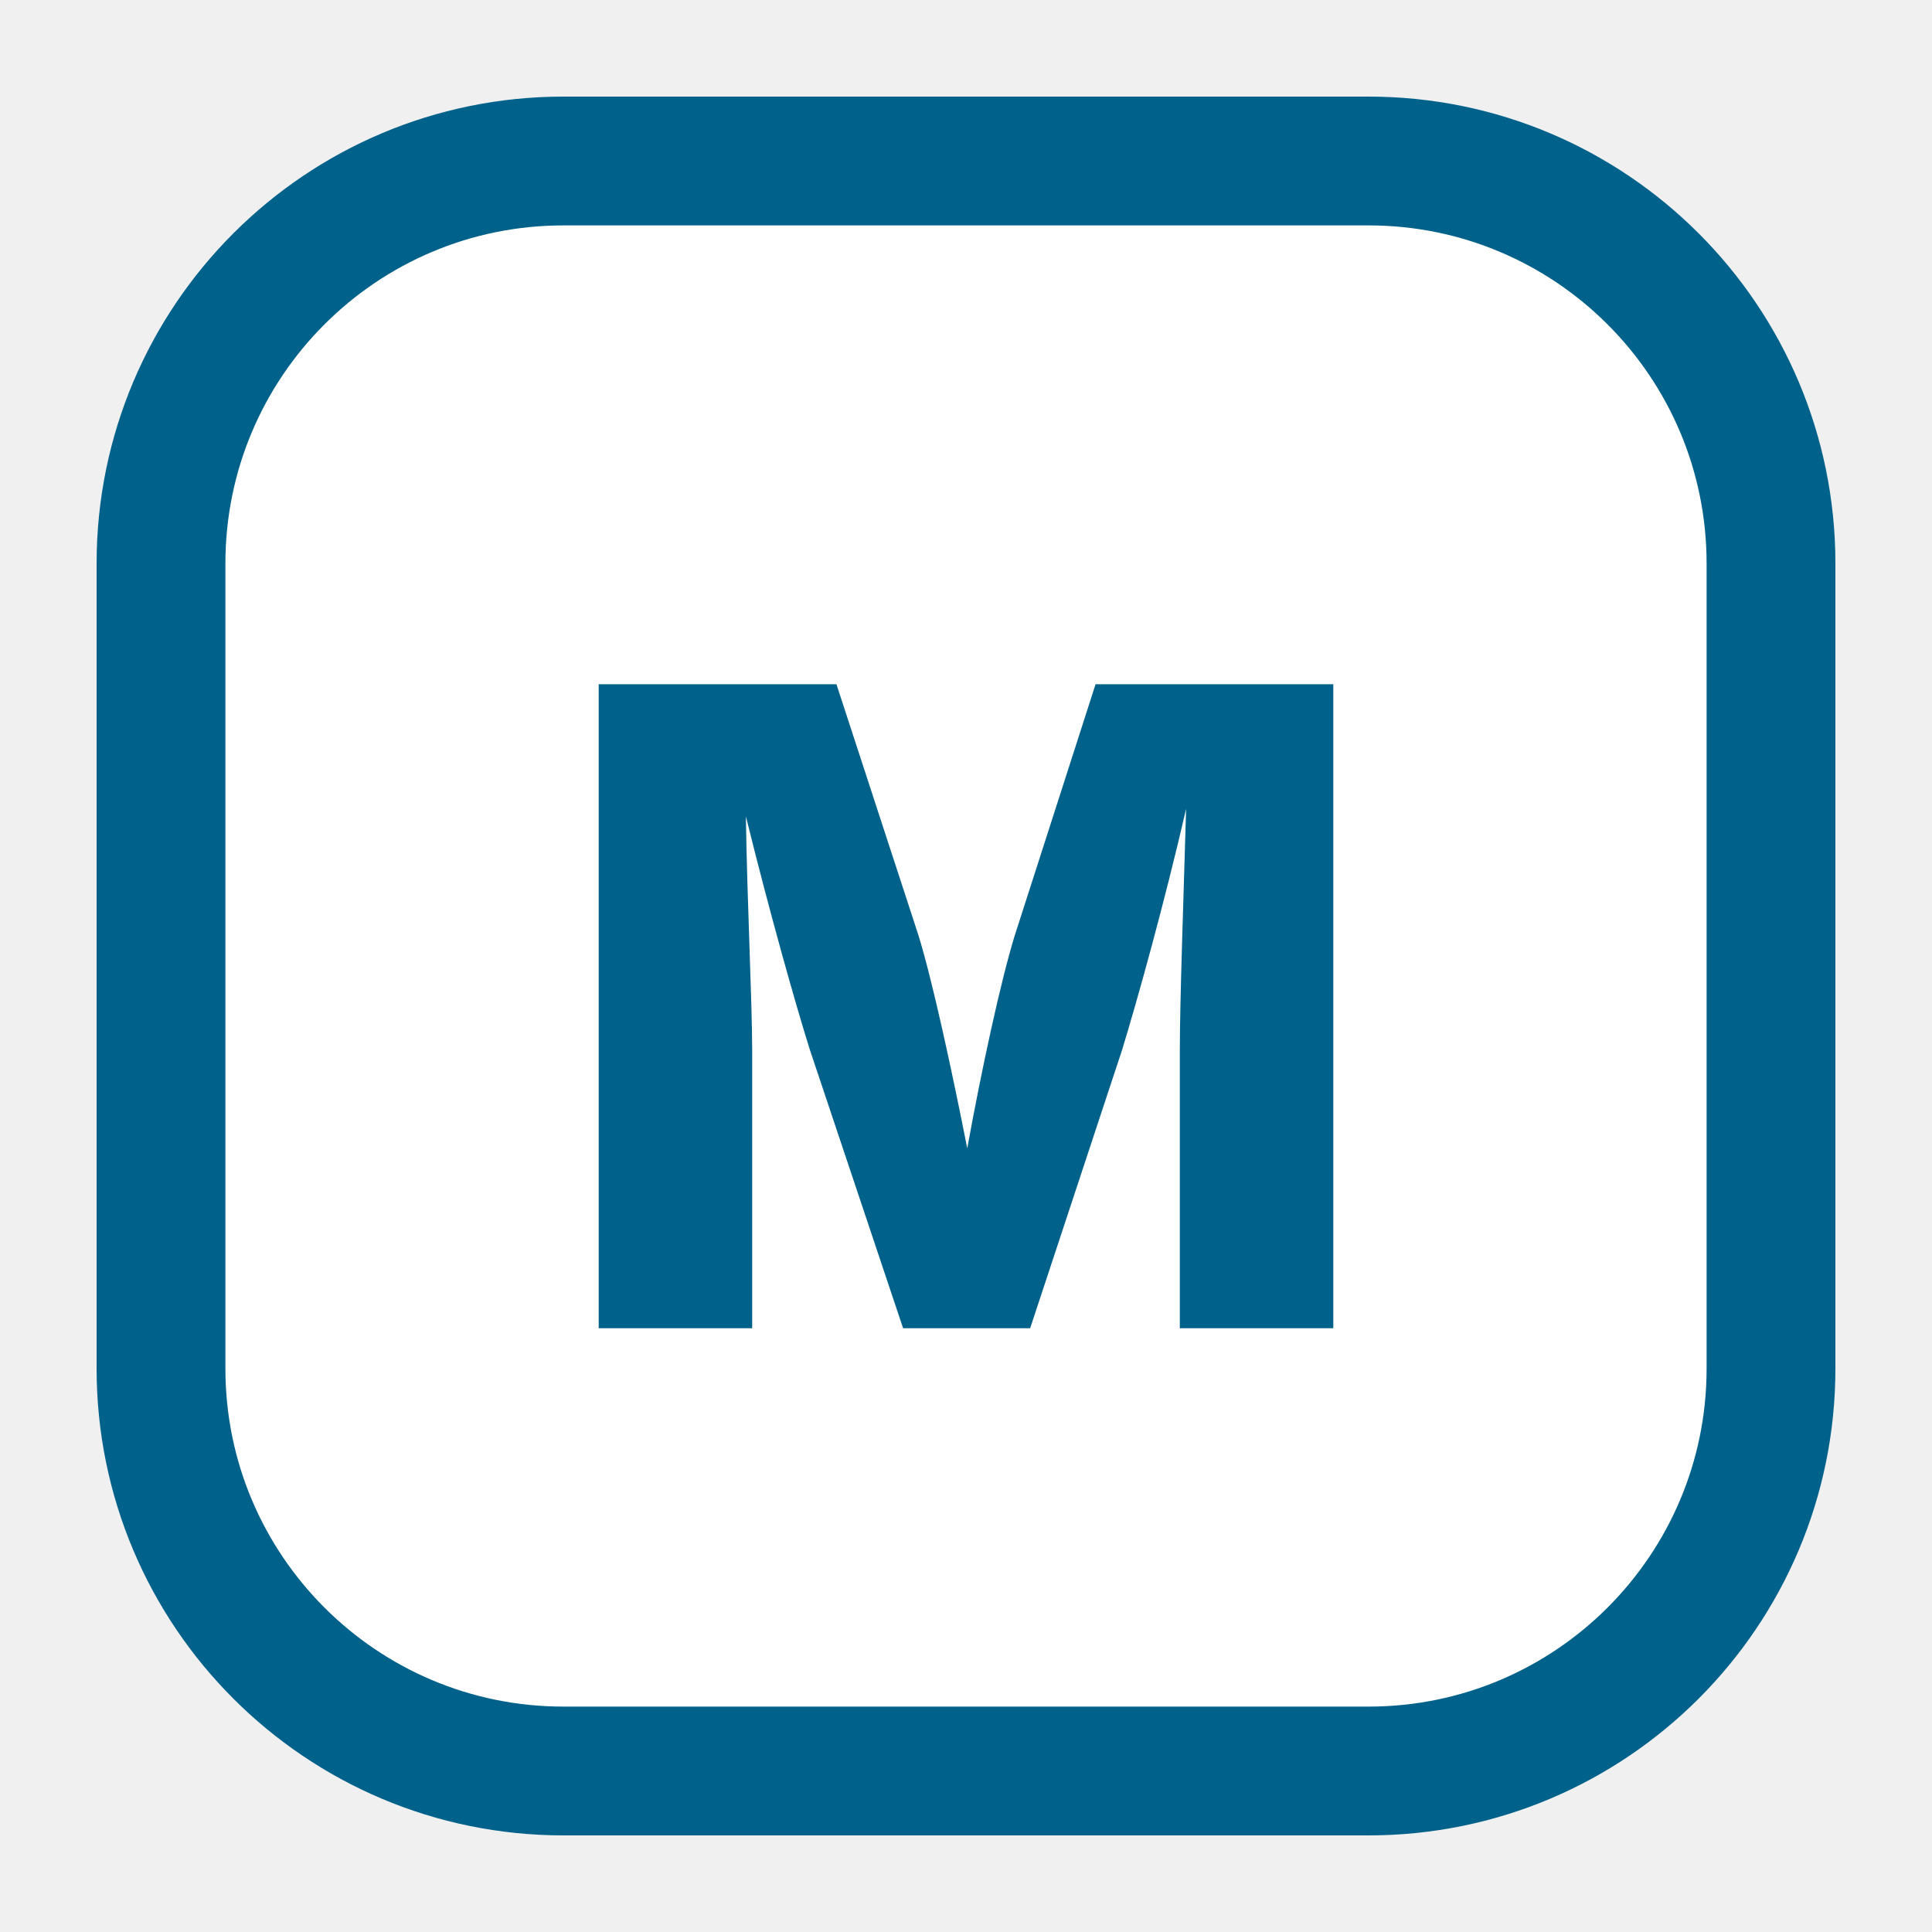
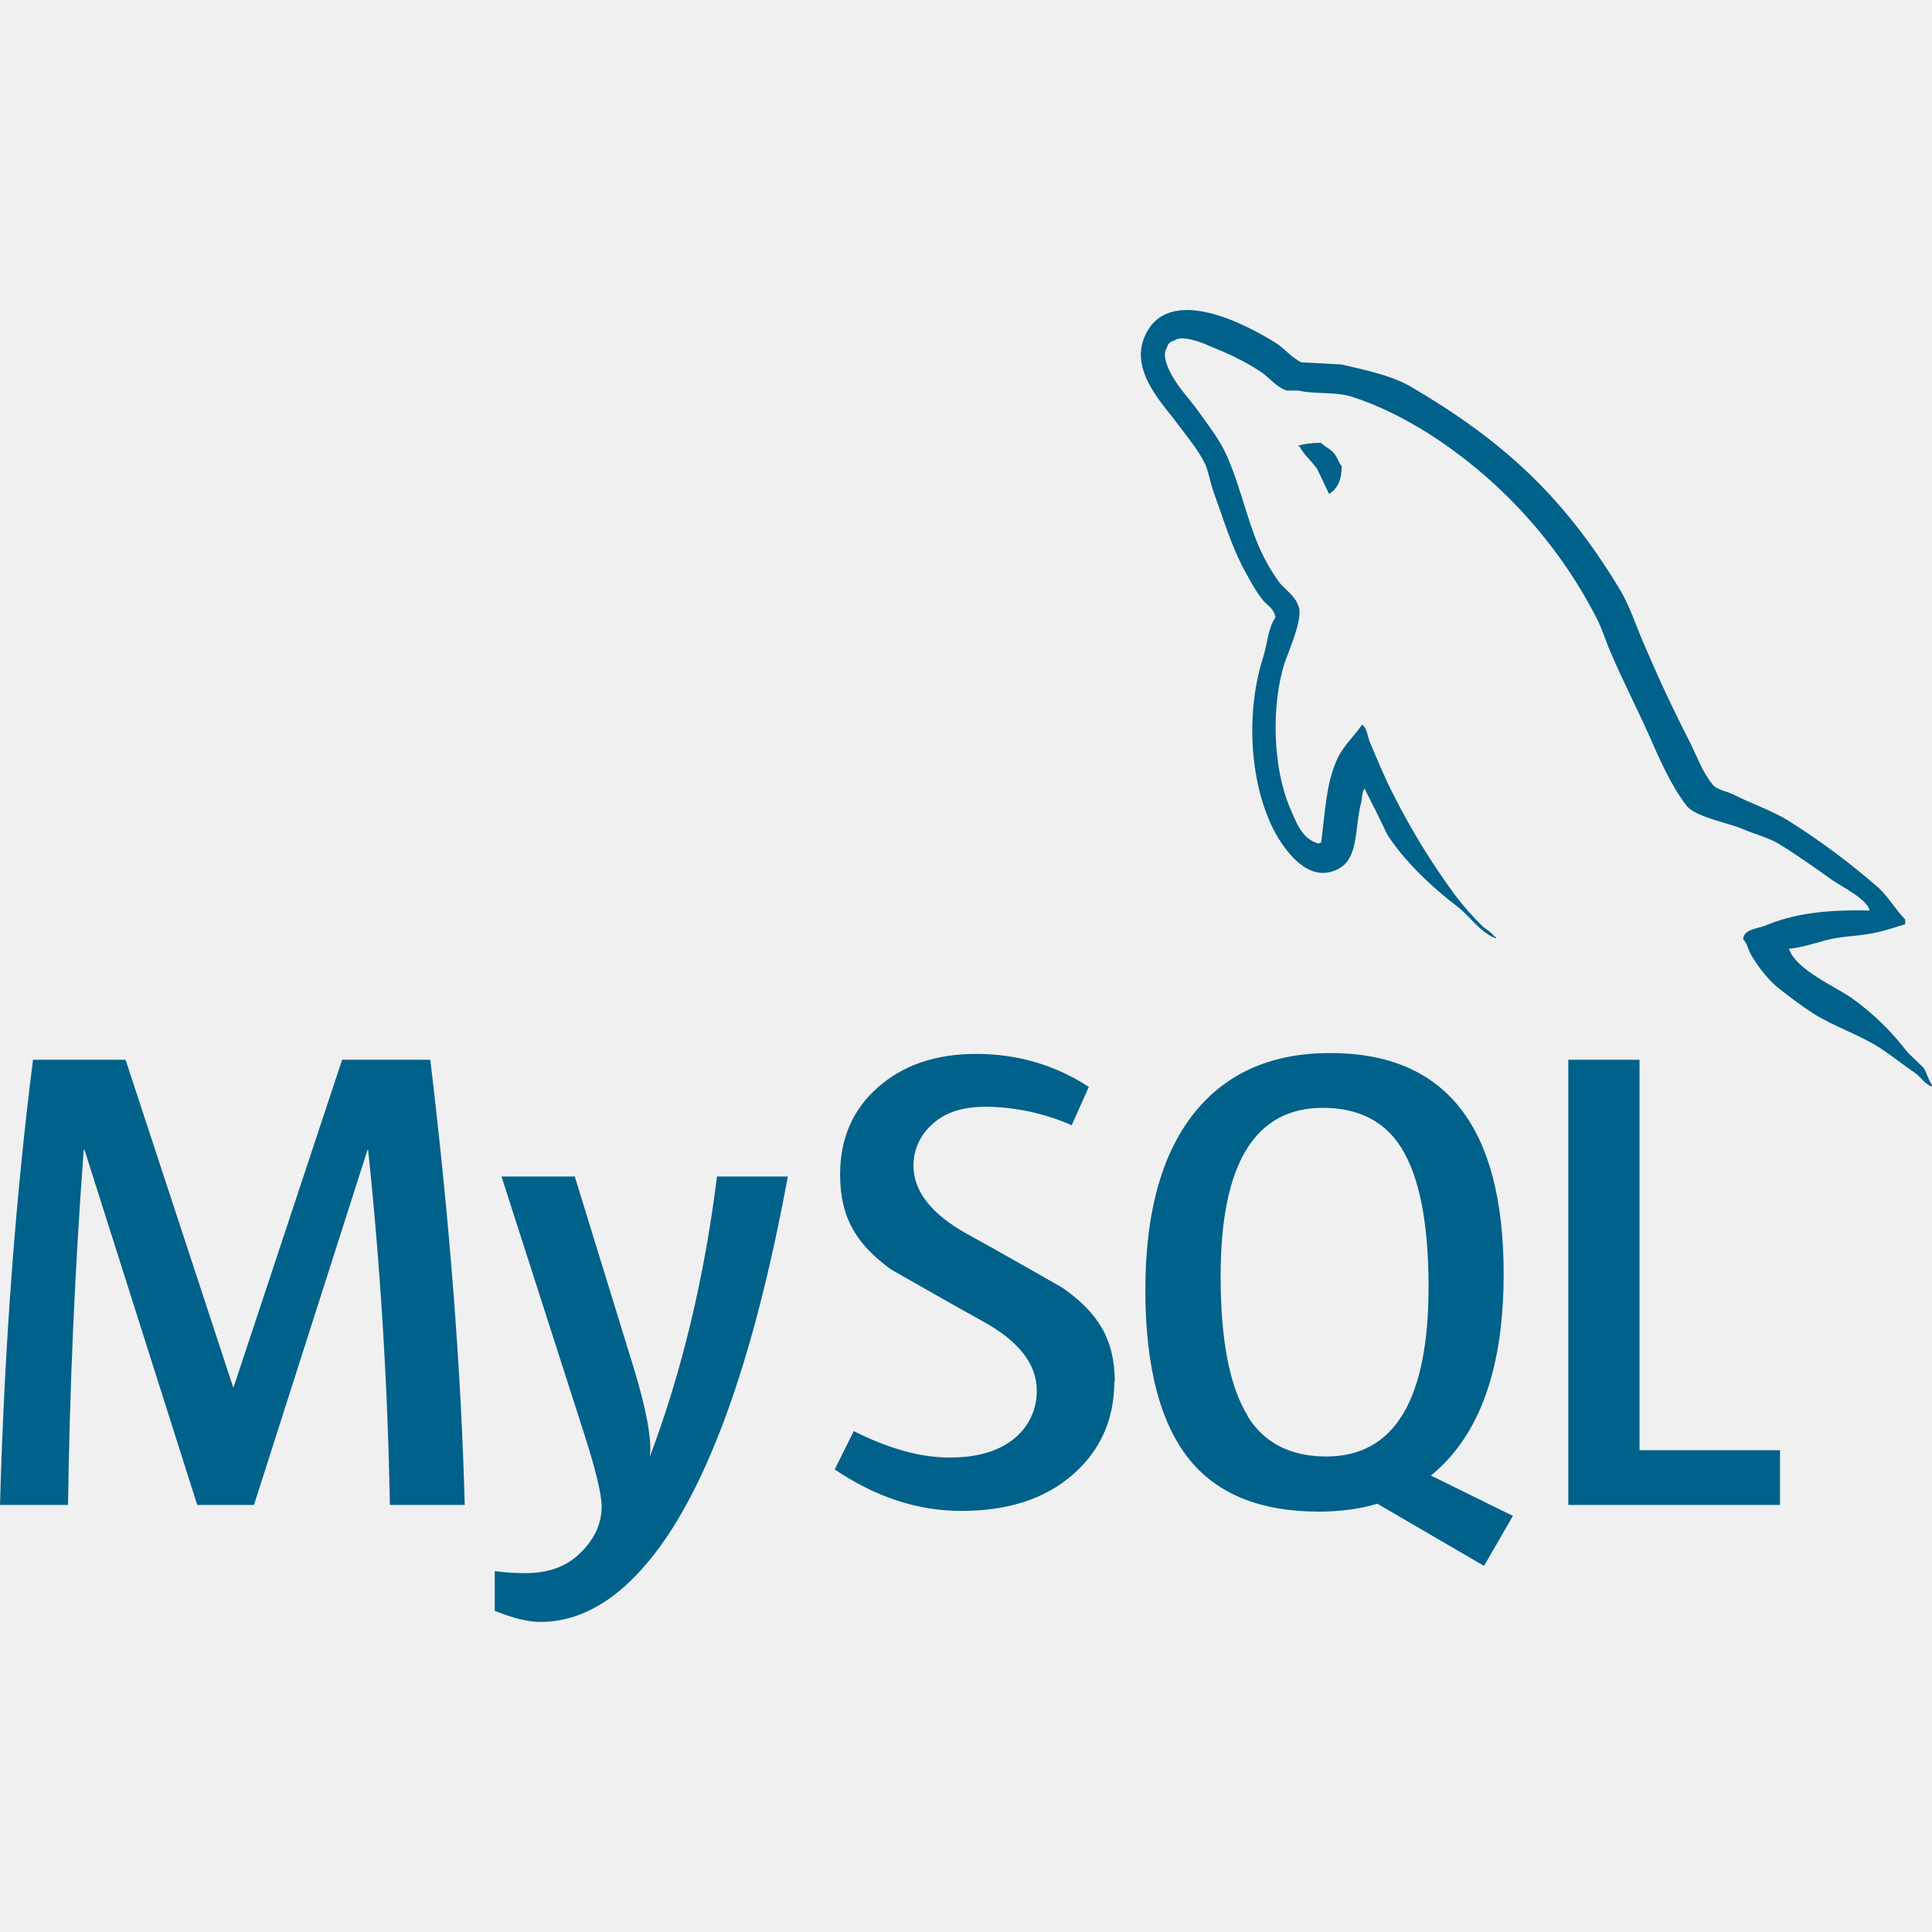
<svg xmlns="http://www.w3.org/2000/svg" viewBox="0 0 24 24" width="24" height="24">
-   <rect x="2" y="2" width="20" height="20" rx="5" fill="#FFFFFF" stroke="#00618A" stroke-width="1.6" />
-   <text x="12" y="16.5" text-anchor="middle" font-size="11" font-weight="800" fill="#00618A" font-family="-apple-system, Inter, system-ui, sans-serif">M</text>
+   <path d="M16.405 5.501c-.115 0-.193.014-.274.033v.013h.014c.054.104.146.18.214.273.054.107.1.214.154.32l.014-.015c.094-.066.14-.172.14-.333-.04-.047-.046-.094-.08-.14-.04-.067-.126-.1-.18-.153zM5.77 18.695h-.927a50.854 50.854 0 00-.27-4.41h-.008l-1.41 4.41H2.45l-1.4-4.41h-.01a72.892 72.892 0 00-.195 4.41H0c.055-1.966.192-3.81.41-5.53h1.15l1.335 4.064h.008l1.347-4.064h1.095c.242 2.015.384 3.86.428 5.53zm4.017-4.08c-.378 2.045-.876 3.533-1.492 4.46-.482.716-1.01 1.073-1.583 1.073-.153 0-.34-.046-.566-.138v-.494c.11.017.24.026.386.026.268 0 .483-.075.647-.222.197-.18.295-.382.295-.605 0-.155-.077-.47-.23-.944L6.23 14.615h.91l.727 2.36c.164.536.233.91.205 1.123.4-1.064.678-2.227.835-3.483zm12.325 4.08h-2.63v-5.53h.885v4.85h1.745zm-3.32.135l-1.016-.5c.09-.076.177-.158.255-.25.433-.506.648-1.258.648-2.253 0-1.83-.718-2.746-2.155-2.746-.704 0-1.254.232-1.65.697-.43.508-.646 1.256-.646 2.245 0 .972.19 1.686.574 2.14.35.41.877.615 1.583.615.264 0 .506-.033.725-.098l1.325.772.36-.622zM15.5 17.588c-.225-.36-.337-.94-.337-1.736 0-1.393.424-2.09 1.27-2.09.443 0 .77.167.977.5.224.362.336.936.336 1.723 0 1.404-.424 2.108-1.27 2.108-.445 0-.77-.167-.978-.5zm-1.658-.425c0 .47-.172.856-.516 1.156-.344.3-.803.45-1.384.45-.543 0-1.064-.172-1.573-.515l.237-.476c.438.22.833.328 1.19.328.332 0 .593-.073.783-.22a.754.754 0 00.3-.615c0-.33-.23-.61-.648-.845-.388-.213-1.163-.657-1.163-.657-.422-.307-.632-.636-.632-1.177 0-.45.157-.81.47-1.085.315-.278.72-.415 1.22-.415.512 0 .98.136 1.4.41l-.213.476a2.726 2.726 0 00-1.064-.23c-.283 0-.502.068-.654.206a.685.685 0 00-.248.524c0 .328.234.61.666.85.393.215 1.187.67 1.187.67.433.305.648.63.648 1.168zm9.382-5.852c-.535-.014-.95.04-1.297.188-.1.04-.26.04-.274.167.055.053.063.14.11.214.08.134.218.313.346.407.14.11.28.216.427.31.26.16.555.255.81.416.145.094.293.213.44.313.073.05.12.14.214.172v-.02c-.046-.06-.06-.147-.105-.214-.067-.067-.134-.127-.2-.193a3.223 3.223 0 00-.695-.675c-.214-.146-.682-.35-.77-.595l-.013-.014c.146-.013.32-.066.46-.106.227-.06.435-.047.67-.106.106-.027.213-.06.32-.094v-.06c-.12-.12-.21-.283-.334-.395a8.867 8.867 0 00-1.104-.823c-.21-.134-.476-.22-.697-.334-.08-.04-.214-.06-.26-.127-.12-.146-.19-.34-.275-.514a17.69 17.69 0 01-.547-1.163c-.12-.262-.193-.523-.34-.763-.69-1.137-1.437-1.826-2.586-2.5-.247-.14-.543-.2-.856-.274-.167-.008-.334-.02-.5-.027-.11-.047-.216-.174-.31-.235-.38-.24-1.364-.76-1.644-.072-.18.434.267.862.422 1.082.115.153.26.328.34.5.047.116.06.235.107.356.106.294.207.622.347.897.073.14.153.287.247.413.054.073.146.107.167.227-.094.136-.1.334-.154.5-.24.757-.146 1.693.194 2.25.107.166.362.534.703.393.3-.12.234-.5.32-.835.02-.08.007-.133.048-.187v.015c.094.188.188.367.274.555.206.328.566.668.867.895.16.12.287.328.487.402v-.02h-.015c-.043-.058-.1-.086-.154-.133a3.445 3.445 0 01-.35-.4 8.76 8.76 0 01-.747-1.218c-.11-.21-.202-.436-.29-.643-.04-.08-.04-.2-.107-.24-.1.146-.247.273-.32.453-.127.288-.14.642-.188 1.01-.027.007-.014 0-.027.014-.214-.052-.287-.274-.367-.46-.2-.475-.233-1.238-.06-1.785.047-.14.247-.582.167-.716-.042-.127-.174-.2-.247-.303a2.478 2.478 0 01-.24-.427c-.16-.374-.24-.788-.414-1.162-.08-.173-.22-.354-.334-.513-.127-.18-.267-.307-.368-.52-.033-.073-.08-.194-.027-.274.014-.054.042-.075.094-.09.088-.072.335.022.422.062.247.1.455.194.662.334.094.066.195.193.315.226h.14c.214.047.455.014.655.073.355.114.675.28.962.46a5.953 5.953 0 012.085 2.286c.08.154.115.295.188.455.14.33.313.663.455.982.14.315.275.636.476.897.1.14.502.213.682.286.133.06.34.115.46.188.23.14.454.3.67.454.11.076.443.243.463.378z" fill="#00618A" />
</svg>
